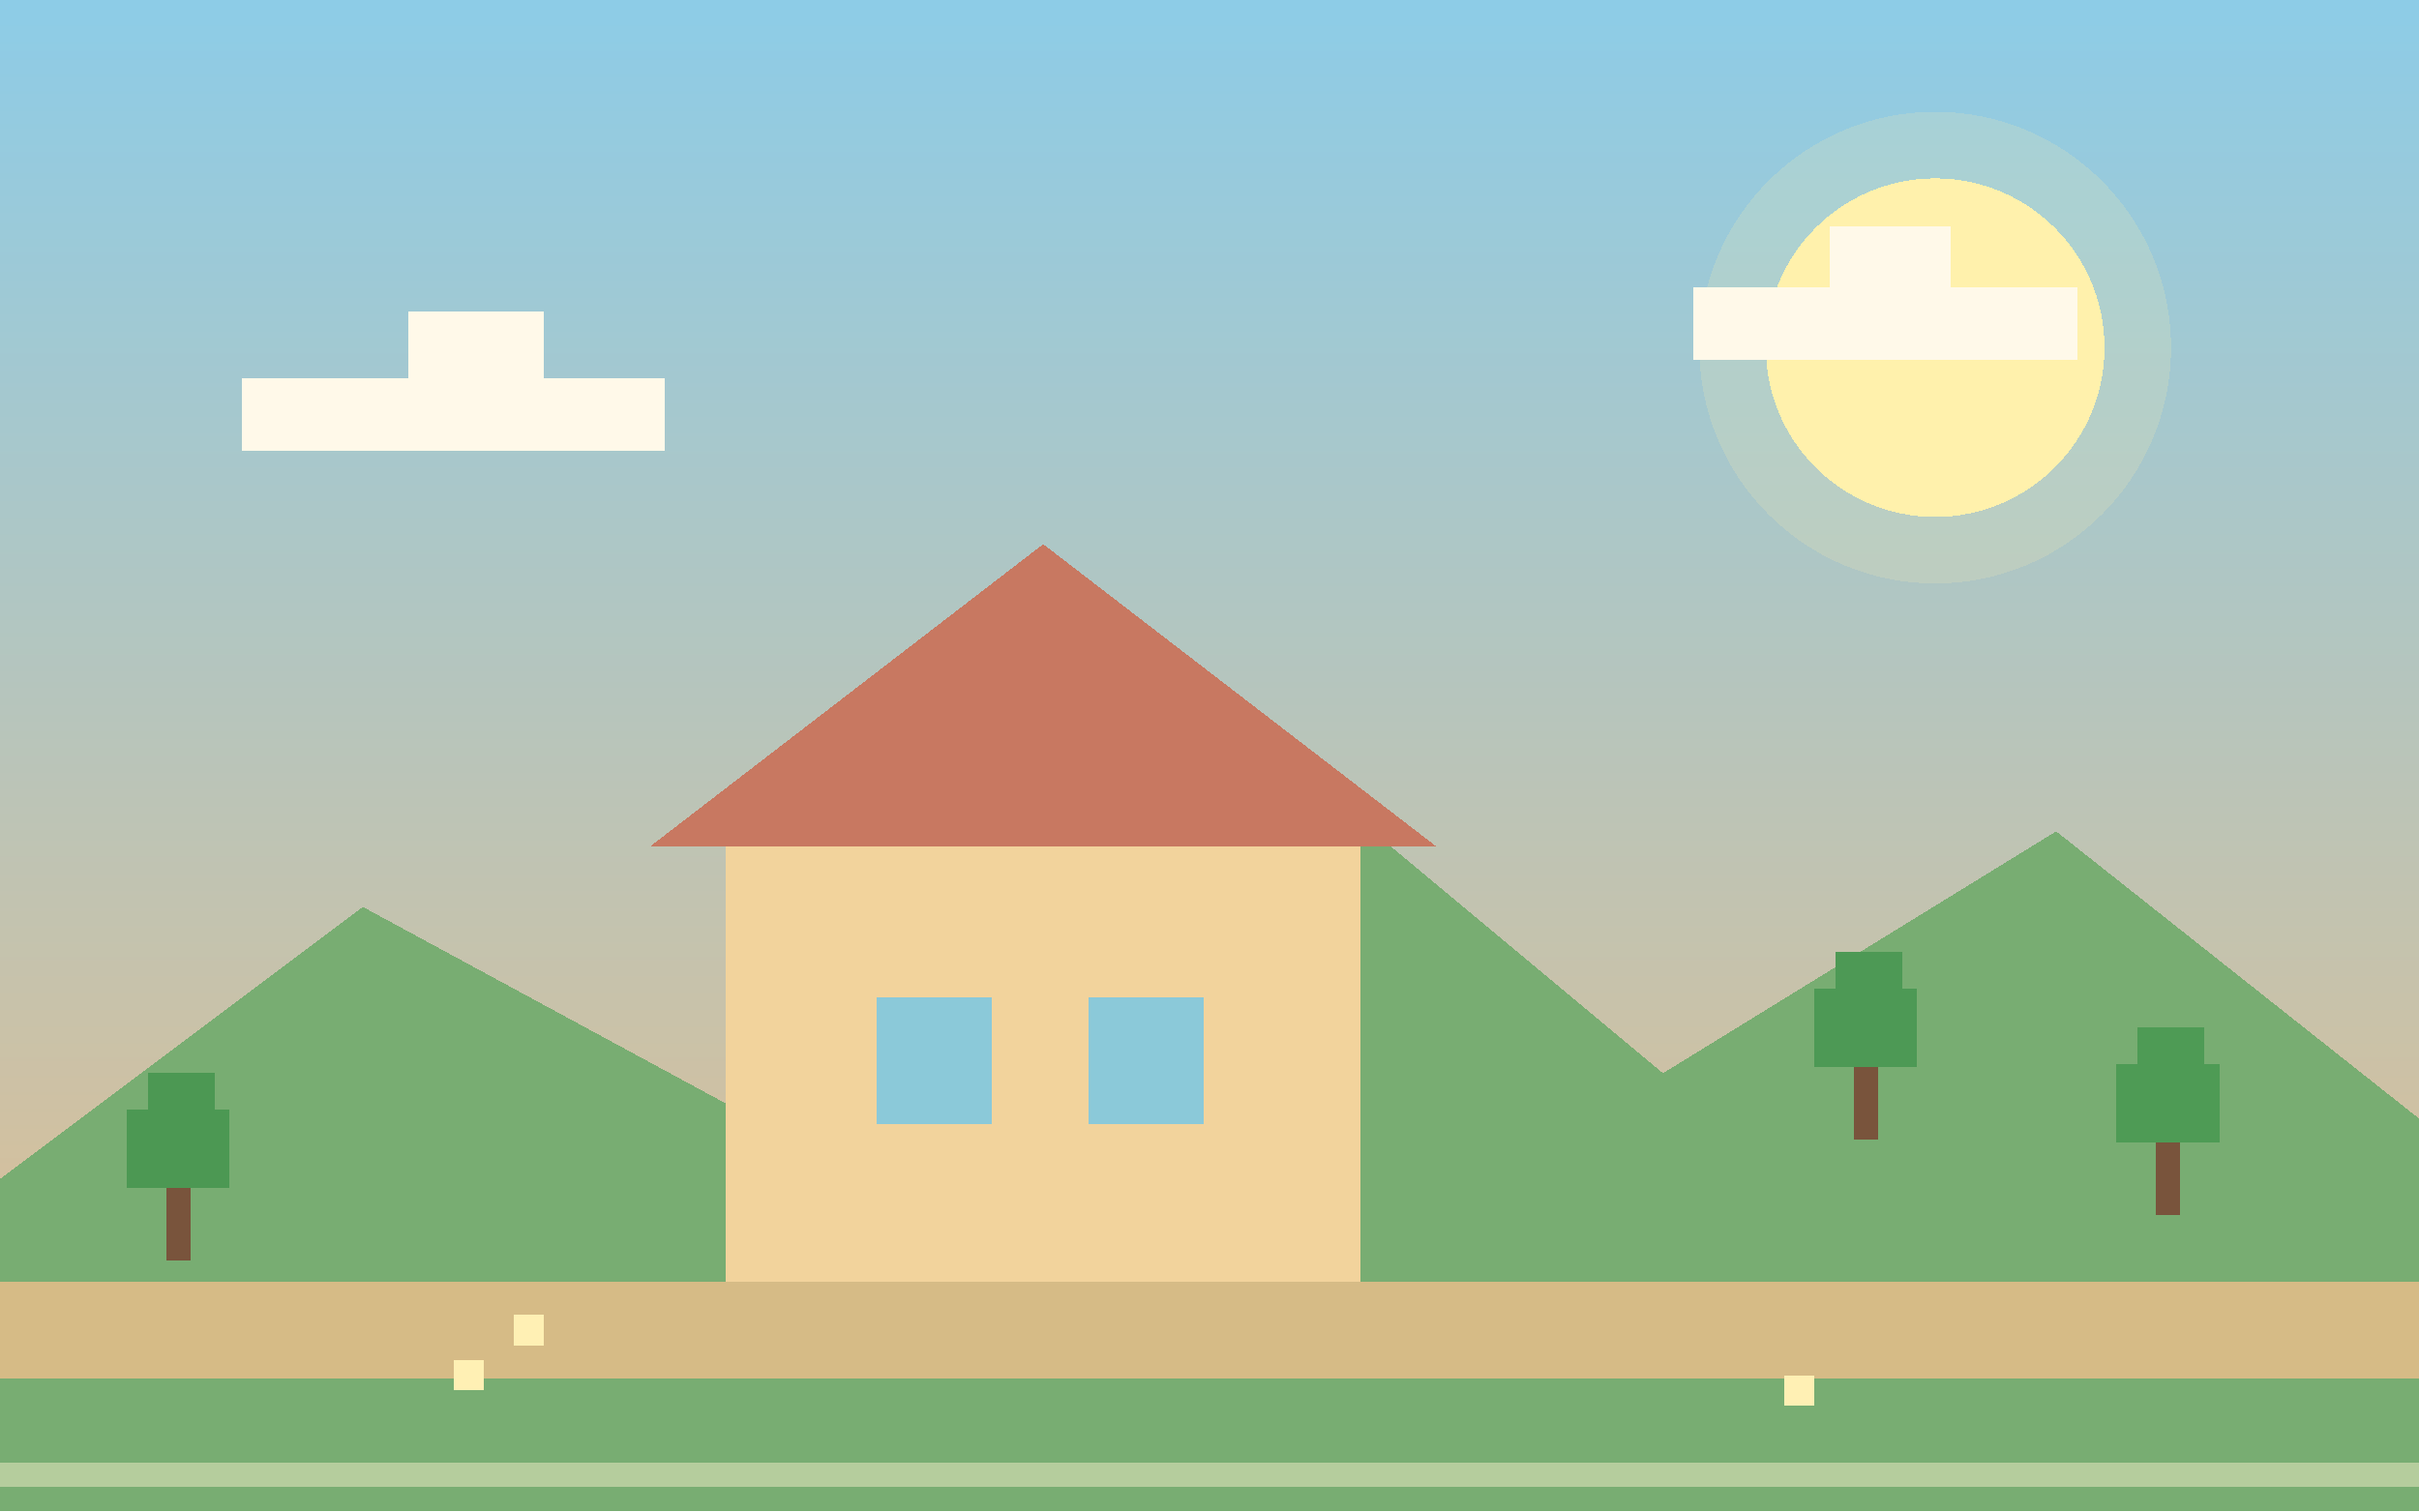
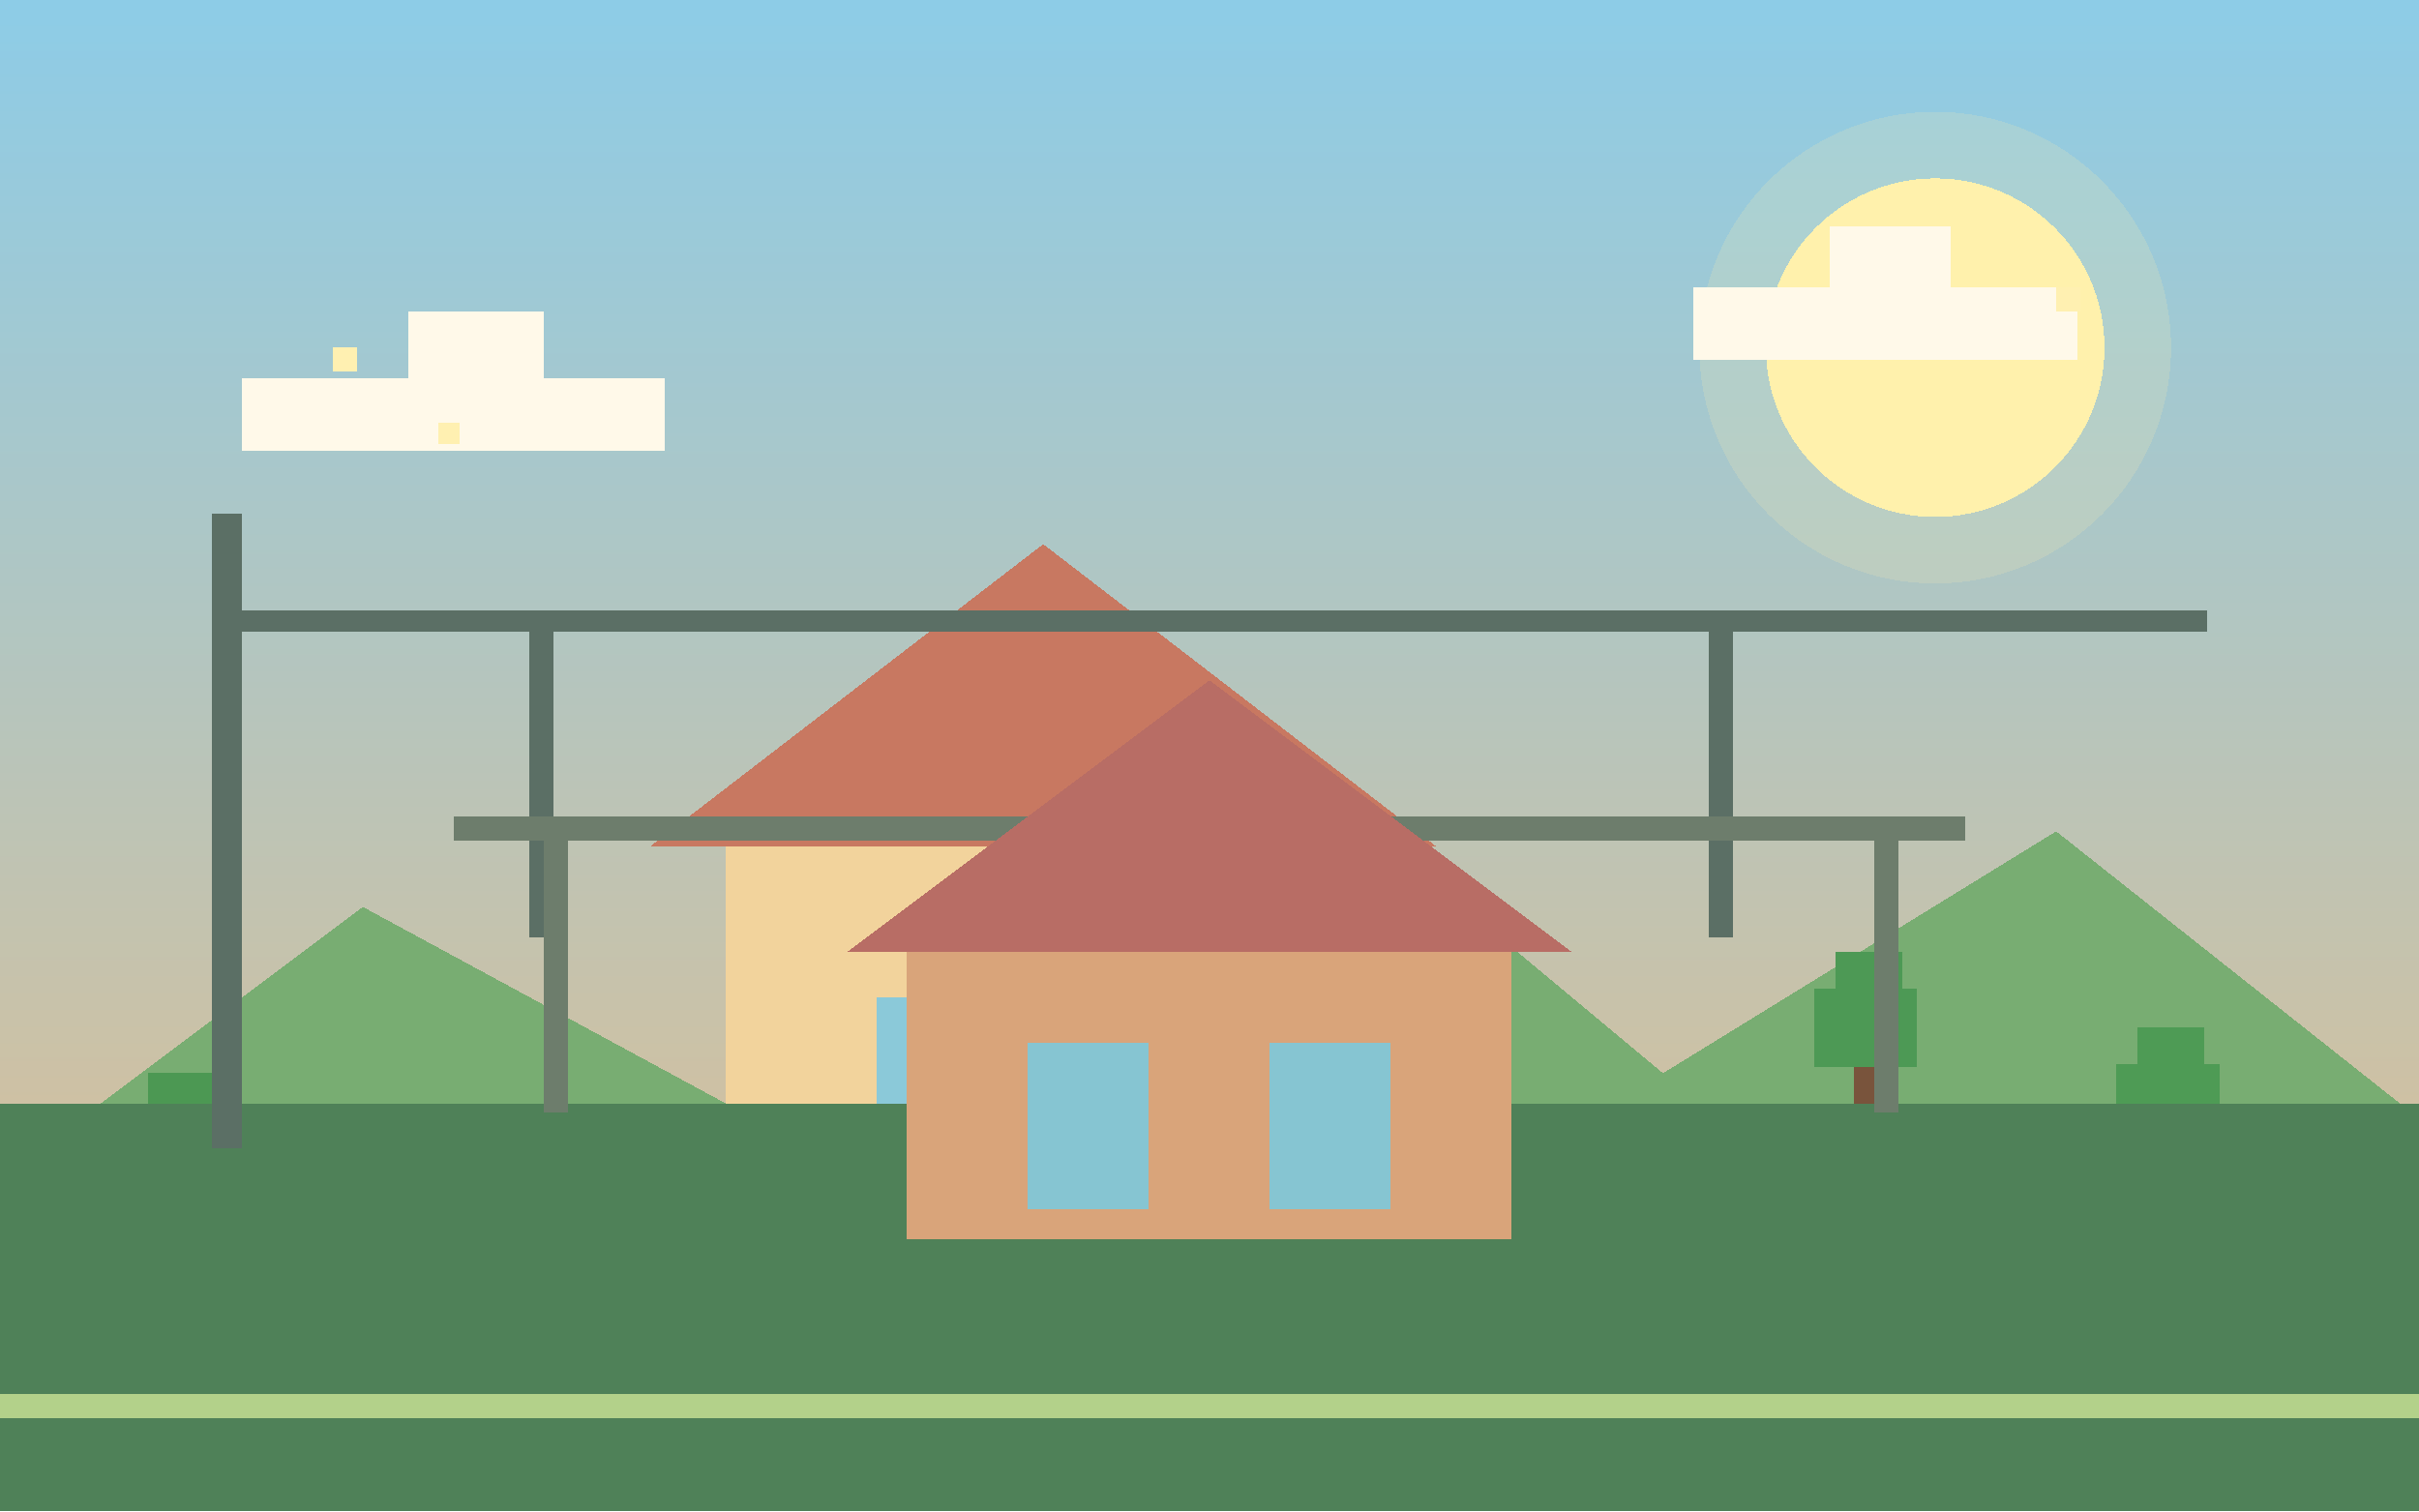
<svg xmlns="http://www.w3.org/2000/svg" viewBox="0 0 800 500" shape-rendering="crispEdges">
  <defs>
    <linearGradient id="s" x2="0" y2="1">
      <stop stop-color="#8dcce7" />
      <stop offset="1" stop-color="#e6bd8b" />
    </linearGradient>
  </defs>
  <rect width="800" height="500" fill="url(#s)" />
  <circle cx="640" cy="115" r="56" fill="#fff1ac" />
  <circle cx="640" cy="115" r="78" fill="#fff1ac" opacity=".18" />
  <g fill="#fff9e9">
    <path d="M80 125h55v-22h45v22h40v24H80z" />
    <path d="M560 95h45V75h40v20h42v24H560z" />
  </g>
  <path d="M0 390 120 300 240 365 400 230 550 355 680 275 800 370V500H0Z" fill="#78ad72" />
  <rect x="240" y="270" width="210" height="170" fill="#f2d39c" />
  <path d="m215 280 130-100 130 100z" fill="#c87861" />
  <rect x="290" y="330" width="38" height="42" fill="#8bc9d9" />
  <rect x="360" y="330" width="38" height="42" fill="#8bc9d9" />
  <path d="M0 440h800" stroke="#d6bb86" stroke-width="32" />
  <rect x="613" y="349" width="8" height="28" fill="#79543c" />
  <rect x="600" y="327" width="34" height="26" fill="#4d9955" />
  <rect x="607" y="315" width="22" height="22" fill="#4d9955" />
  <g>
    <rect x="55" y="389" width="8" height="28" fill="#79543c" />
    <rect x="42" y="367" width="34" height="26" fill="#4c9853" />
    <rect x="49" y="355" width="22" height="22" fill="#4c9853" />
    <rect x="713" y="374" width="8" height="28" fill="#79543c" />
    <rect x="700" y="352" width="34" height="26" fill="#4e9b55" />
    <rect x="707" y="340" width="22" height="22" fill="#4e9b55" />
  </g>
  <g fill="#fff0b4">
    <rect x="150" y="450" width="10" height="10" />
    <rect x="170" y="435" width="10" height="10" />
    <rect x="590" y="455" width="10" height="10" />
  </g>
  <path d="M0 488H800" stroke="#fff3d0" stroke-width="8" opacity=".45" />
+   <g shape-rendering="crispEdges">
+     <path d="M0 365h800v135H0z" fill="#4f8158" />
+     <path d="M70 170h10v210H70zm0 32h660v7H80z" fill="#5b6f65" />
+     <path d="M175 205h8v105h-8zm390 0h8v105h-8z" fill="#5b6f65" />
+     <path d="M150 270h500v8H150z" fill="#6d7d6c" />
+     <path d="M180 278h8v90h-8zm440 0h8v90h-8z" fill="#6d7d6c" />
+     <path d="M300 310h200v100H300z" fill="#d9a47a" />
+     <path d="M280 315 400 225l120 90z" fill="#b86d65" />
+     <path d="M340 345h40v55h-40z" fill="#86c5d2" />
+     <path d="M420 345h40v55h-40z" fill="#86c5d2" />
+     <g fill="#fff0b1">
+       <rect x="110" y="115" width="8" height="8" />
+       <rect x="145" y="140" width="7" height="7" />
+       <rect x="680" y="95" width="8" height="8" />
+     </g>
+     <path d="M0 465h800" stroke="#b3d18a" stroke-width="8" />
+   </g>
</svg>
